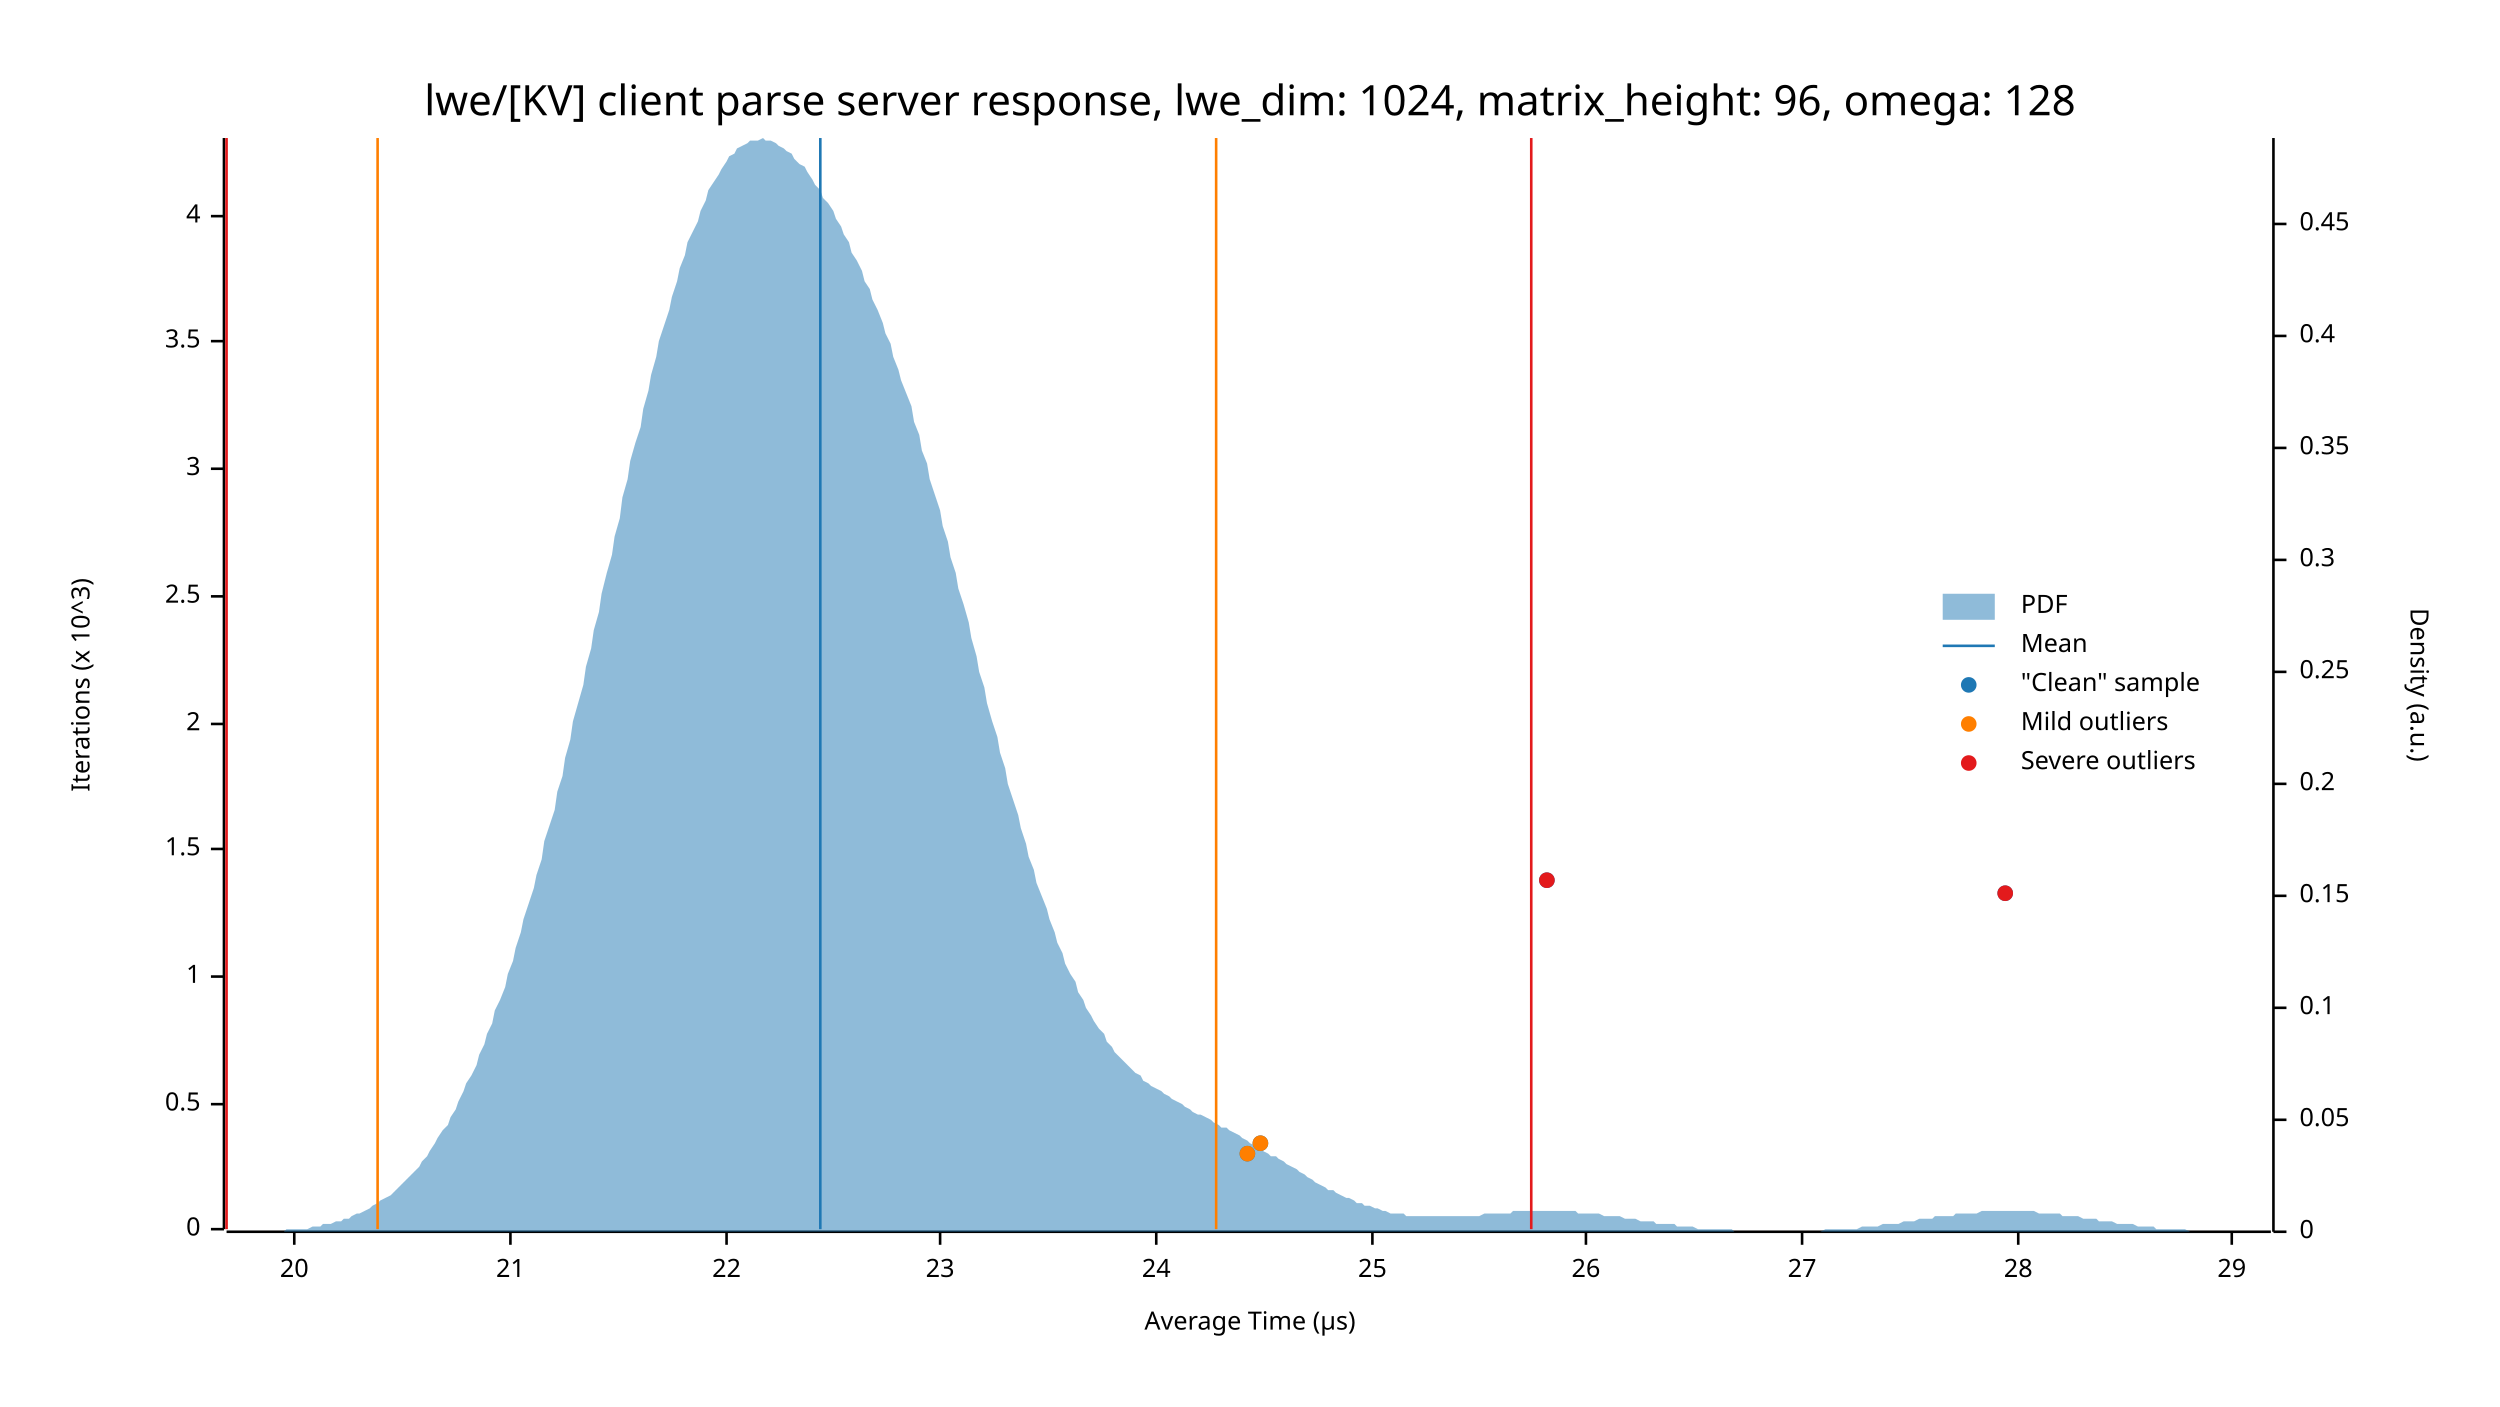
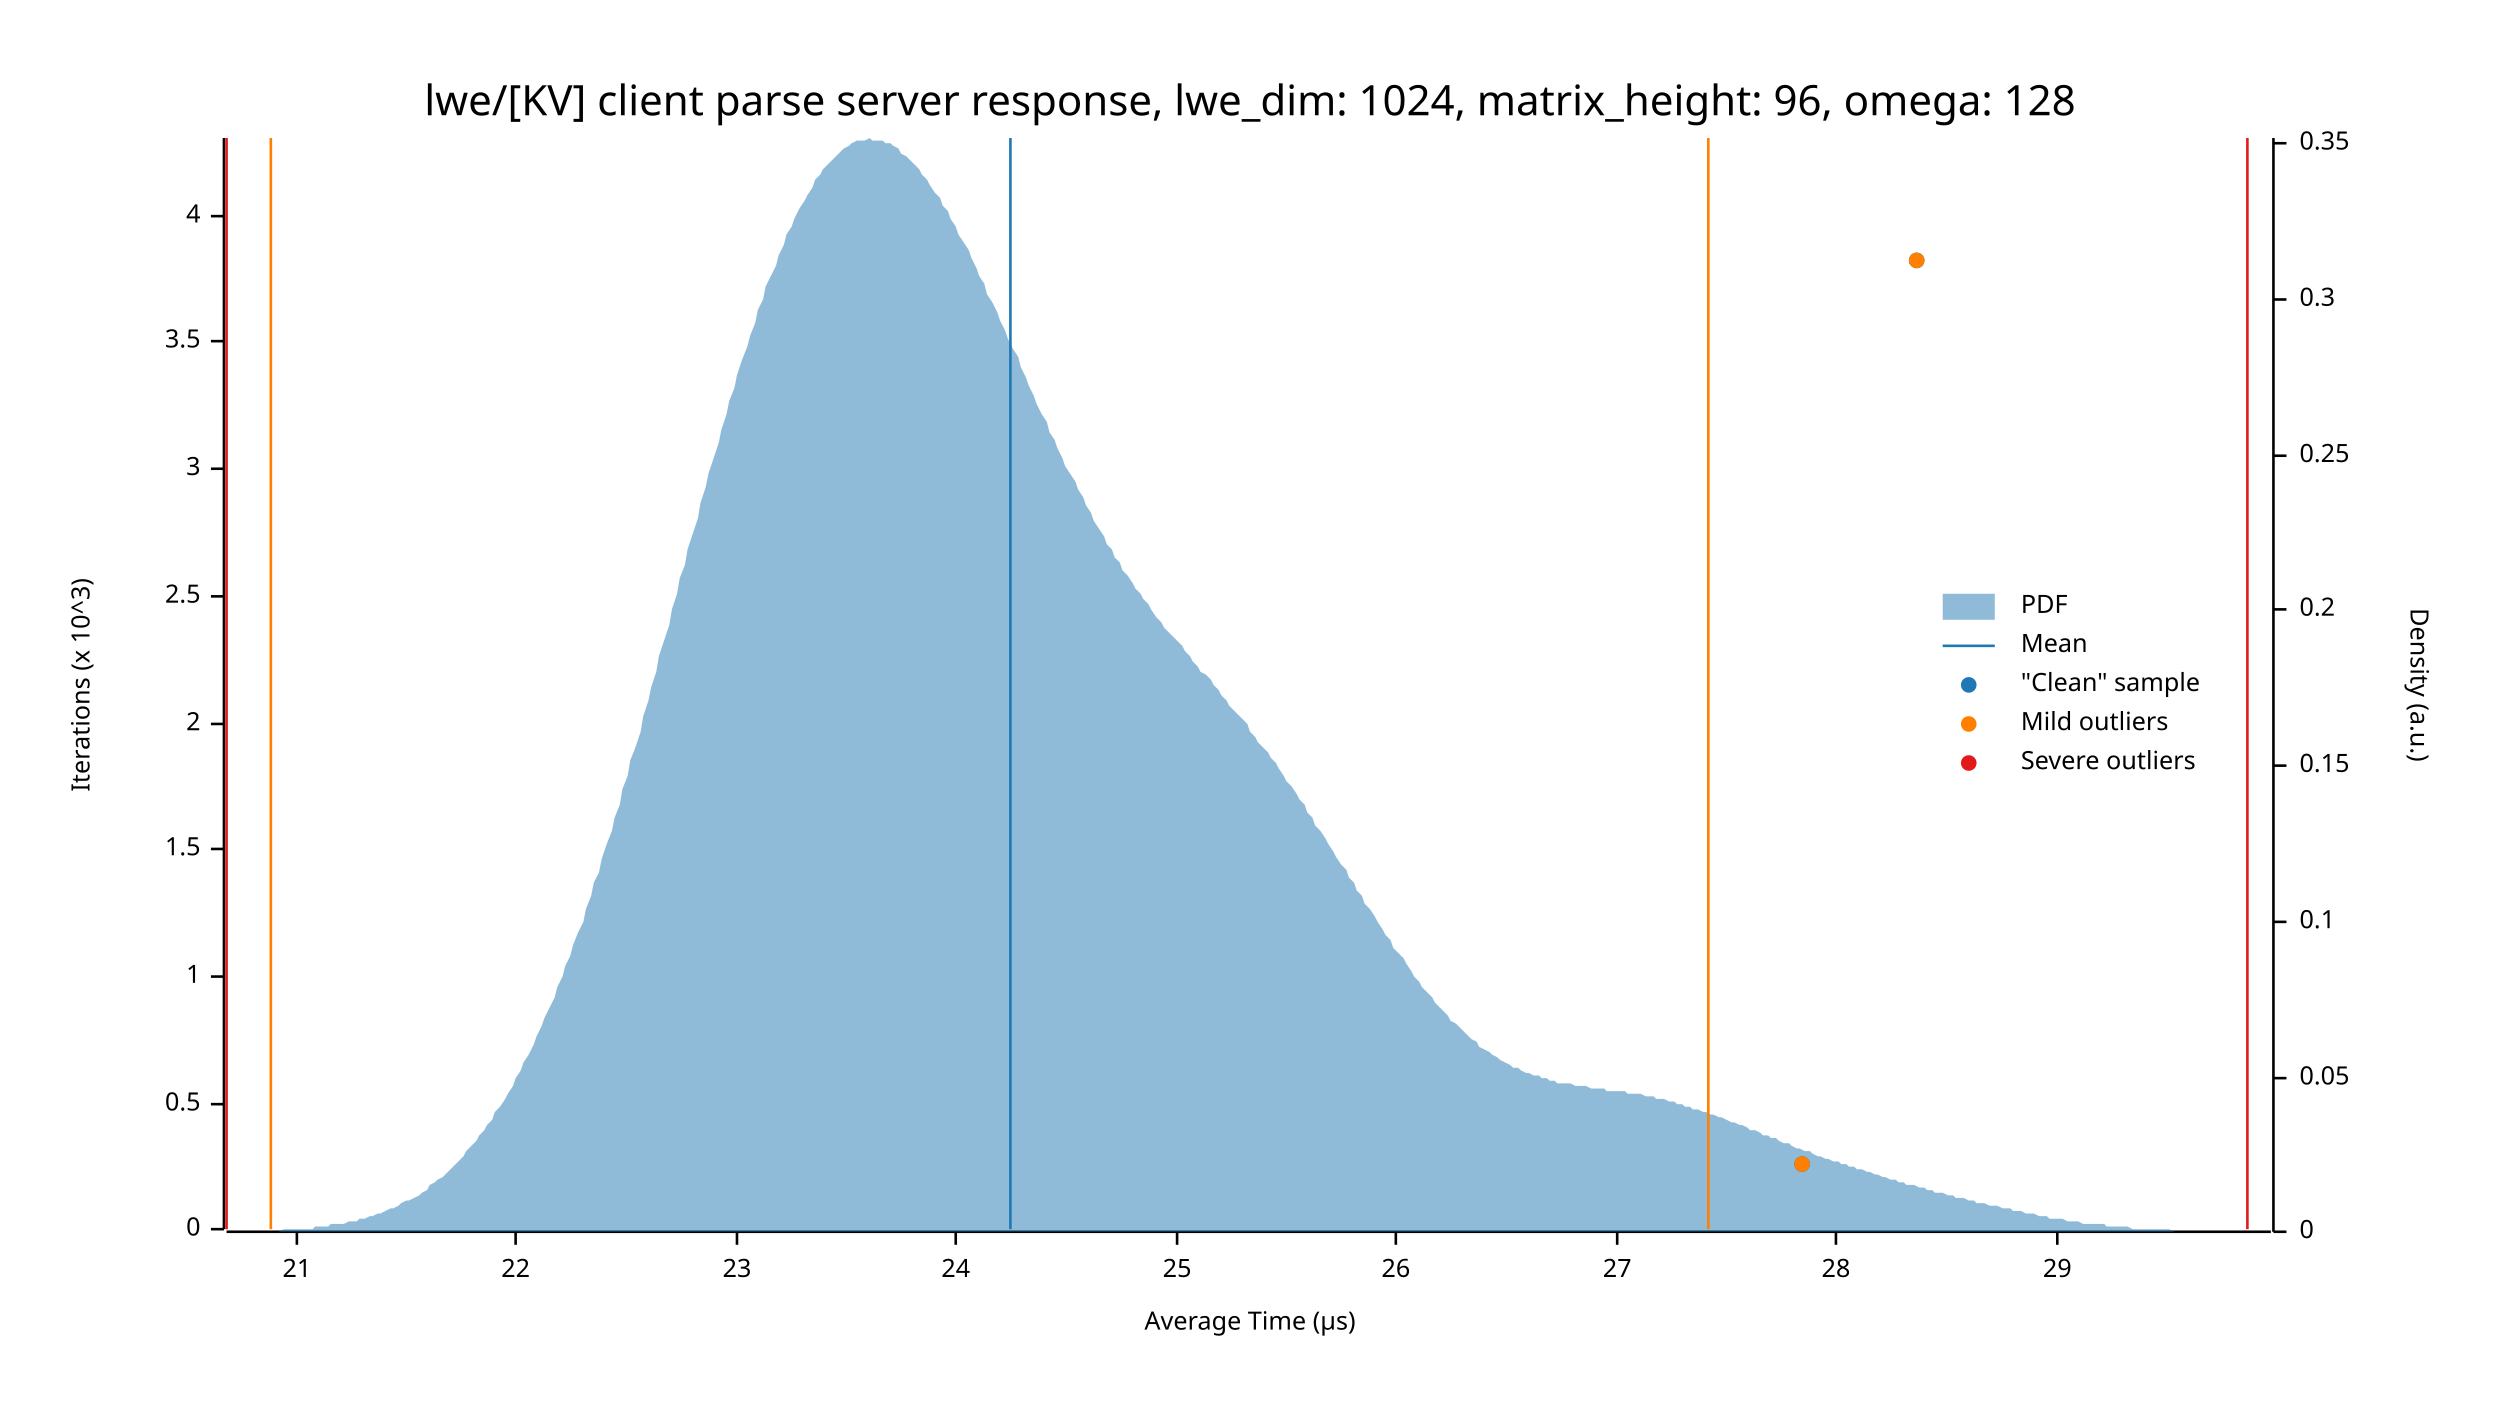
<svg xmlns="http://www.w3.org/2000/svg" width="960" height="540" viewBox="0 0 960 540">
  <text x="480" y="32" dy="0.76em" text-anchor="middle" font-family="sans-serif" font-size="16.129" opacity="1" fill="#000000">
lwe/[KV] client parse server response, lwe_dim: 1024, matrix_height: 96, omega: 128
</text>
  <text x="27" y="263" dy="0.76em" text-anchor="middle" font-family="sans-serif" font-size="9.677" opacity="1" fill="#000000" transform="rotate(270, 27, 263)">
Iterations (x 10^3)
</text>
  <text x="480" y="513" dy="-0.5ex" text-anchor="middle" font-family="sans-serif" font-size="9.677" opacity="1" fill="#000000">
Average Time (µs)
</text>
  <polyline fill="none" opacity="1" stroke="#000000" stroke-width="1" points="86,53 86,472 " />
  <text x="77" y="472" dy="0.5ex" text-anchor="end" font-family="sans-serif" font-size="9.677" opacity="1" fill="#000000">
0
</text>
  <polyline fill="none" opacity="1" stroke="#000000" stroke-width="1" points="81,472 86,472 " />
  <text x="77" y="424" dy="0.5ex" text-anchor="end" font-family="sans-serif" font-size="9.677" opacity="1" fill="#000000">
0.5
</text>
  <polyline fill="none" opacity="1" stroke="#000000" stroke-width="1" points="81,424 86,424 " />
  <text x="77" y="375" dy="0.5ex" text-anchor="end" font-family="sans-serif" font-size="9.677" opacity="1" fill="#000000">
1
</text>
  <polyline fill="none" opacity="1" stroke="#000000" stroke-width="1" points="81,375 86,375 " />
  <text x="77" y="326" dy="0.5ex" text-anchor="end" font-family="sans-serif" font-size="9.677" opacity="1" fill="#000000">
1.5
</text>
  <polyline fill="none" opacity="1" stroke="#000000" stroke-width="1" points="81,326 86,326 " />
  <text x="77" y="278" dy="0.5ex" text-anchor="end" font-family="sans-serif" font-size="9.677" opacity="1" fill="#000000">
2
</text>
  <polyline fill="none" opacity="1" stroke="#000000" stroke-width="1" points="81,278 86,278 " />
  <text x="77" y="229" dy="0.5ex" text-anchor="end" font-family="sans-serif" font-size="9.677" opacity="1" fill="#000000">
2.5
</text>
  <polyline fill="none" opacity="1" stroke="#000000" stroke-width="1" points="81,229 86,229 " />
  <text x="77" y="180" dy="0.5ex" text-anchor="end" font-family="sans-serif" font-size="9.677" opacity="1" fill="#000000">
3
</text>
  <polyline fill="none" opacity="1" stroke="#000000" stroke-width="1" points="81,180 86,180 " />
  <text x="77" y="131" dy="0.5ex" text-anchor="end" font-family="sans-serif" font-size="9.677" opacity="1" fill="#000000">
3.5
</text>
  <polyline fill="none" opacity="1" stroke="#000000" stroke-width="1" points="81,131 86,131 " />
  <text x="77" y="83" dy="0.5ex" text-anchor="end" font-family="sans-serif" font-size="9.677" opacity="1" fill="#000000">
4
</text>
  <polyline fill="none" opacity="1" stroke="#000000" stroke-width="1" points="81,83 86,83 " />
  <polyline fill="none" opacity="1" stroke="#000000" stroke-width="1" points="87,473 872,473 " />
-   <text x="113" y="483" dy="0.76em" text-anchor="middle" font-family="sans-serif" font-size="9.677" opacity="1" fill="#000000">
- 20
- </text>
-   <polyline fill="none" opacity="1" stroke="#000000" stroke-width="1" points="113,473 113,478 " />
-   <text x="196" y="483" dy="0.76em" text-anchor="middle" font-family="sans-serif" font-size="9.677" opacity="1" fill="#000000">
+   <text x="114" y="483" dy="0.76em" text-anchor="middle" font-family="sans-serif" font-size="9.677" opacity="1" fill="#000000">
21
</text>
-   <polyline fill="none" opacity="1" stroke="#000000" stroke-width="1" points="196,473 196,478 " />
-   <text x="279" y="483" dy="0.76em" text-anchor="middle" font-family="sans-serif" font-size="9.677" opacity="1" fill="#000000">
+   <polyline fill="none" opacity="1" stroke="#000000" stroke-width="1" points="114,473 114,478 " />
+   <text x="198" y="483" dy="0.76em" text-anchor="middle" font-family="sans-serif" font-size="9.677" opacity="1" fill="#000000">
22
</text>
-   <polyline fill="none" opacity="1" stroke="#000000" stroke-width="1" points="279,473 279,478 " />
-   <text x="361" y="483" dy="0.76em" text-anchor="middle" font-family="sans-serif" font-size="9.677" opacity="1" fill="#000000">
+   <polyline fill="none" opacity="1" stroke="#000000" stroke-width="1" points="198,473 198,478 " />
+   <text x="283" y="483" dy="0.76em" text-anchor="middle" font-family="sans-serif" font-size="9.677" opacity="1" fill="#000000">
23
</text>
-   <polyline fill="none" opacity="1" stroke="#000000" stroke-width="1" points="361,473 361,478 " />
-   <text x="444" y="483" dy="0.76em" text-anchor="middle" font-family="sans-serif" font-size="9.677" opacity="1" fill="#000000">
+   <polyline fill="none" opacity="1" stroke="#000000" stroke-width="1" points="283,473 283,478 " />
+   <text x="367" y="483" dy="0.76em" text-anchor="middle" font-family="sans-serif" font-size="9.677" opacity="1" fill="#000000">
24
</text>
-   <polyline fill="none" opacity="1" stroke="#000000" stroke-width="1" points="444,473 444,478 " />
-   <text x="527" y="483" dy="0.76em" text-anchor="middle" font-family="sans-serif" font-size="9.677" opacity="1" fill="#000000">
+   <polyline fill="none" opacity="1" stroke="#000000" stroke-width="1" points="367,473 367,478 " />
+   <text x="452" y="483" dy="0.76em" text-anchor="middle" font-family="sans-serif" font-size="9.677" opacity="1" fill="#000000">
25
</text>
-   <polyline fill="none" opacity="1" stroke="#000000" stroke-width="1" points="527,473 527,478 " />
-   <text x="609" y="483" dy="0.76em" text-anchor="middle" font-family="sans-serif" font-size="9.677" opacity="1" fill="#000000">
+   <polyline fill="none" opacity="1" stroke="#000000" stroke-width="1" points="452,473 452,478 " />
+   <text x="536" y="483" dy="0.76em" text-anchor="middle" font-family="sans-serif" font-size="9.677" opacity="1" fill="#000000">
26
</text>
-   <polyline fill="none" opacity="1" stroke="#000000" stroke-width="1" points="609,473 609,478 " />
-   <text x="692" y="483" dy="0.76em" text-anchor="middle" font-family="sans-serif" font-size="9.677" opacity="1" fill="#000000">
+   <polyline fill="none" opacity="1" stroke="#000000" stroke-width="1" points="536,473 536,478 " />
+   <text x="621" y="483" dy="0.76em" text-anchor="middle" font-family="sans-serif" font-size="9.677" opacity="1" fill="#000000">
27
</text>
-   <polyline fill="none" opacity="1" stroke="#000000" stroke-width="1" points="692,473 692,478 " />
-   <text x="775" y="483" dy="0.76em" text-anchor="middle" font-family="sans-serif" font-size="9.677" opacity="1" fill="#000000">
+   <polyline fill="none" opacity="1" stroke="#000000" stroke-width="1" points="621,473 621,478 " />
+   <text x="705" y="483" dy="0.76em" text-anchor="middle" font-family="sans-serif" font-size="9.677" opacity="1" fill="#000000">
28
</text>
-   <polyline fill="none" opacity="1" stroke="#000000" stroke-width="1" points="775,473 775,478 " />
-   <text x="857" y="483" dy="0.76em" text-anchor="middle" font-family="sans-serif" font-size="9.677" opacity="1" fill="#000000">
+   <polyline fill="none" opacity="1" stroke="#000000" stroke-width="1" points="705,473 705,478 " />
+   <text x="790" y="483" dy="0.76em" text-anchor="middle" font-family="sans-serif" font-size="9.677" opacity="1" fill="#000000">
29
</text>
-   <polyline fill="none" opacity="1" stroke="#000000" stroke-width="1" points="857,473 857,478 " />
+   <polyline fill="none" opacity="1" stroke="#000000" stroke-width="1" points="790,473 790,478 " />
  <text x="933" y="263" dy="0.76em" text-anchor="middle" font-family="sans-serif" font-size="9.677" opacity="1" fill="#000000" transform="rotate(90, 933, 263)">
Density (a.u.)
</text>
  <polyline fill="none" opacity="1" stroke="#000000" stroke-width="1" points="873,53 873,473 " />
  <text x="883" y="473" dy="0.5ex" text-anchor="start" font-family="sans-serif" font-size="9.677" opacity="1" fill="#000000">
0
</text>
  <polyline fill="none" opacity="1" stroke="#000000" stroke-width="1" points="873,473 878,473 " />
-   <text x="883" y="430" dy="0.5ex" text-anchor="start" font-family="sans-serif" font-size="9.677" opacity="1" fill="#000000">
+   <text x="883" y="414" dy="0.5ex" text-anchor="start" font-family="sans-serif" font-size="9.677" opacity="1" fill="#000000">
0.05
</text>
-   <polyline fill="none" opacity="1" stroke="#000000" stroke-width="1" points="873,430 878,430 " />
-   <text x="883" y="387" dy="0.5ex" text-anchor="start" font-family="sans-serif" font-size="9.677" opacity="1" fill="#000000">
+   <polyline fill="none" opacity="1" stroke="#000000" stroke-width="1" points="873,414 878,414 " />
+   <text x="883" y="354" dy="0.5ex" text-anchor="start" font-family="sans-serif" font-size="9.677" opacity="1" fill="#000000">
0.1
</text>
-   <polyline fill="none" opacity="1" stroke="#000000" stroke-width="1" points="873,387 878,387 " />
-   <text x="883" y="344" dy="0.5ex" text-anchor="start" font-family="sans-serif" font-size="9.677" opacity="1" fill="#000000">
+   <polyline fill="none" opacity="1" stroke="#000000" stroke-width="1" points="873,354 878,354 " />
+   <text x="883" y="294" dy="0.5ex" text-anchor="start" font-family="sans-serif" font-size="9.677" opacity="1" fill="#000000">
0.15
</text>
-   <polyline fill="none" opacity="1" stroke="#000000" stroke-width="1" points="873,344 878,344 " />
-   <text x="883" y="301" dy="0.5ex" text-anchor="start" font-family="sans-serif" font-size="9.677" opacity="1" fill="#000000">
+   <polyline fill="none" opacity="1" stroke="#000000" stroke-width="1" points="873,294 878,294 " />
+   <text x="883" y="234" dy="0.5ex" text-anchor="start" font-family="sans-serif" font-size="9.677" opacity="1" fill="#000000">
0.2
</text>
-   <polyline fill="none" opacity="1" stroke="#000000" stroke-width="1" points="873,301 878,301 " />
-   <text x="883" y="258" dy="0.5ex" text-anchor="start" font-family="sans-serif" font-size="9.677" opacity="1" fill="#000000">
+   <polyline fill="none" opacity="1" stroke="#000000" stroke-width="1" points="873,234 878,234 " />
+   <text x="883" y="175" dy="0.5ex" text-anchor="start" font-family="sans-serif" font-size="9.677" opacity="1" fill="#000000">
0.25
</text>
-   <polyline fill="none" opacity="1" stroke="#000000" stroke-width="1" points="873,258 878,258 " />
-   <text x="883" y="215" dy="0.5ex" text-anchor="start" font-family="sans-serif" font-size="9.677" opacity="1" fill="#000000">
+   <polyline fill="none" opacity="1" stroke="#000000" stroke-width="1" points="873,175 878,175 " />
+   <text x="883" y="115" dy="0.5ex" text-anchor="start" font-family="sans-serif" font-size="9.677" opacity="1" fill="#000000">
0.3
</text>
-   <polyline fill="none" opacity="1" stroke="#000000" stroke-width="1" points="873,215 878,215 " />
-   <text x="883" y="172" dy="0.5ex" text-anchor="start" font-family="sans-serif" font-size="9.677" opacity="1" fill="#000000">
+   <polyline fill="none" opacity="1" stroke="#000000" stroke-width="1" points="873,115 878,115 " />
+   <text x="883" y="55" dy="0.5ex" text-anchor="start" font-family="sans-serif" font-size="9.677" opacity="1" fill="#000000">
0.35
</text>
-   <polyline fill="none" opacity="1" stroke="#000000" stroke-width="1" points="873,172 878,172 " />
-   <text x="883" y="129" dy="0.5ex" text-anchor="start" font-family="sans-serif" font-size="9.677" opacity="1" fill="#000000">
- 0.4
- </text>
-   <polyline fill="none" opacity="1" stroke="#000000" stroke-width="1" points="873,129 878,129 " />
-   <text x="883" y="86" dy="0.5ex" text-anchor="start" font-family="sans-serif" font-size="9.677" opacity="1" fill="#000000">
- 0.45
- </text>
-   <polyline fill="none" opacity="1" stroke="#000000" stroke-width="1" points="873,86 878,86 " />
-   <polygon opacity="0.5" fill="#1F78B4" points="87,473 88,473 90,473 91,473 93,473 94,473 96,473 98,473 99,473 101,473 102,473 104,473 105,473 107,473 109,473 110,472 112,472 113,472 115,472 116,472 118,472 120,471 121,471 123,471 124,470 126,470 127,470 129,469 131,469 132,468 134,468 135,467 137,466 138,466 140,465 142,464 143,463 145,462 146,461 148,460 150,459 151,458 153,456 154,455 156,453 157,452 159,450 161,448 162,446 164,444 165,442 167,439 168,437 170,434 172,432 173,429 175,426 176,423 178,419 179,416 181,413 183,409 184,405 186,401 187,397 189,393 190,388 192,384 194,379 195,374 197,369 198,364 200,358 201,353 203,347 205,341 206,336 208,330 209,323 211,317 213,311 214,304 216,298 217,291 219,284 220,277 222,270 224,263 225,256 227,249 228,242 230,235 231,228 233,220 235,213 236,206 238,199 239,191 241,184 242,177 244,170 246,164 247,157 249,150 250,144 252,137 253,131 255,125 257,119 258,114 260,108 261,103 263,98 264,93 266,89 268,85 269,81 271,77 272,73 274,70 276,67 277,65 279,62 280,60 282,59 283,57 285,56 287,55 288,54 290,54 291,54 293,53 294,54 296,54 298,55 299,56 301,57 302,58 304,59 305,61 307,63 309,64 310,66 312,69 313,71 315,73 316,76 318,78 320,81 321,84 323,87 324,90 326,93 327,97 329,100 331,104 332,108 334,111 335,115 337,119 339,124 340,128 342,132 343,137 345,142 346,146 348,151 350,156 351,162 353,167 354,173 356,178 357,184 359,190 361,196 362,202 364,208 365,214 367,220 368,226 370,232 372,239 373,245 375,252 376,258 378,264 379,270 381,277 383,283 384,289 386,295 387,301 389,307 391,313 392,318 394,324 395,329 397,334 398,339 400,344 402,349 403,353 405,358 406,362 408,366 409,370 411,374 413,377 414,381 416,384 417,387 419,390 420,392 422,395 424,397 425,400 427,402 428,404 430,406 431,407 433,409 435,411 436,412 438,413 439,415 441,416 442,417 444,418 446,419 447,420 449,421 450,422 452,423 454,424 455,425 457,426 458,427 460,428 461,428 463,429 465,430 466,431 468,432 469,433 471,433 472,434 474,435 476,436 477,437 479,438 480,439 482,440 483,441 485,442 487,443 488,444 490,444 491,445 493,446 494,447 496,448 498,449 499,450 501,451 502,452 504,453 505,454 507,455 509,456 510,457 512,457 513,458 515,459 517,460 518,460 520,461 521,462 523,462 524,463 526,463 528,464 529,464 531,465 532,465 534,466 535,466 537,466 539,466 540,467 542,467 543,467 545,467 546,467 548,467 550,467 551,467 553,467 554,467 556,467 557,467 559,467 561,467 562,467 564,467 565,467 567,467 568,467 570,466 572,466 573,466 575,466 576,466 578,466 580,466 581,465 583,465 584,465 586,465 587,465 589,465 591,465 592,465 594,465 595,465 597,465 598,465 600,465 602,465 603,465 605,465 606,466 608,466 609,466 611,466 613,466 614,466 616,467 617,467 619,467 620,467 622,467 624,468 625,468 627,468 628,468 630,469 632,469 633,469 635,469 636,470 638,470 639,470 641,470 643,470 644,471 646,471 647,471 649,471 650,471 652,472 654,472 655,472 657,472 658,472 660,472 661,472 663,472 665,472 666,473 668,473 669,473 671,473 672,473 674,473 676,473 677,473 679,473 680,473 682,473 683,473 685,473 687,473 688,473 690,473 691,473 693,473 695,473 696,473 698,473 699,473 701,472 702,472 704,472 706,472 707,472 709,472 710,472 712,472 713,472 715,471 717,471 718,471 720,471 721,471 723,470 724,470 726,470 728,470 729,470 731,469 732,469 734,469 735,469 737,468 739,468 740,468 742,468 743,467 745,467 746,467 748,467 750,467 751,466 753,466 754,466 756,466 758,466 759,466 761,465 762,465 764,465 765,465 767,465 769,465 770,465 772,465 773,465 775,465 776,465 778,465 780,465 781,465 783,466 784,466 786,466 787,466 789,466 791,466 792,467 794,467 795,467 797,467 798,467 800,468 802,468 803,468 805,468 806,469 808,469 809,469 811,469 813,470 814,470 816,470 817,470 819,470 821,471 822,471 824,471 825,471 827,471 828,472 830,472 832,472 833,472 835,472 836,472 838,472 839,472 841,473 843,473 844,473 846,473 847,473 849,473 850,473 852,473 854,473 855,473 857,473 858,473 860,473 861,473 863,473 865,473 866,473 868,473 869,473 871,473 873,473 873,473 87,473 " />
-   <polyline fill="none" opacity="1" stroke="#1F78B4" stroke-width="1" points="315,472 315,53 " />
-   <polyline fill="none" opacity="1" stroke="#FF7F00" stroke-width="1" points="145,472 145,53 " />
-   <polyline fill="none" opacity="1" stroke="#FF7F00" stroke-width="1" points="467,472 467,53 " />
+   <polyline fill="none" opacity="1" stroke="#000000" stroke-width="1" points="873,55 878,55 " />
+   <polygon opacity="0.5" fill="#1F78B4" points="87,473 88,473 90,473 91,473 93,473 94,473 96,473 98,473 99,473 101,473 102,473 104,473 105,473 107,473 109,472 110,472 112,472 113,472 115,472 116,472 118,472 120,472 121,471 123,471 124,471 126,471 127,470 129,470 131,470 132,470 134,469 135,469 137,469 138,468 140,468 142,467 143,467 145,466 146,466 148,465 150,464 151,464 153,463 154,462 156,461 157,461 159,460 161,459 162,458 164,457 165,455 167,454 168,453 170,452 172,450 173,449 175,447 176,446 178,444 179,442 181,440 183,438 184,436 186,434 187,432 189,430 190,427 192,425 194,422 195,420 197,417 198,414 200,411 201,408 203,405 205,401 206,398 208,394 209,391 211,387 213,383 214,379 216,375 217,371 219,367 220,363 222,358 224,354 225,349 227,344 228,339 230,335 231,330 233,324 235,319 236,314 238,309 239,303 241,298 242,292 244,287 246,281 247,275 249,269 250,264 252,258 253,252 255,246 257,240 258,234 260,228 261,222 263,217 264,211 266,205 268,199 269,193 271,187 272,182 274,176 276,170 277,165 279,159 280,154 282,149 283,144 285,138 287,133 288,129 290,124 291,119 293,115 294,110 296,106 298,102 299,98 301,94 302,90 304,87 305,84 307,80 309,77 310,75 312,72 313,69 315,67 316,65 318,63 320,61 321,60 323,58 324,57 326,56 327,55 329,54 331,54 332,54 334,53 335,54 337,54 339,54 340,55 342,55 343,56 345,57 346,59 348,60 350,62 351,63 353,65 354,67 356,69 357,71 359,74 361,76 362,79 364,81 365,84 367,87 368,90 370,93 372,96 373,99 375,103 376,106 378,109 379,113 381,116 383,120 384,123 386,127 387,130 389,134 391,137 392,141 394,145 395,148 397,152 398,155 400,159 402,162 403,166 405,169 406,172 408,176 409,179 411,182 413,185 414,188 416,191 417,194 419,197 420,200 422,203 424,206 425,209 427,211 428,214 430,216 431,219 433,221 435,224 436,226 438,228 439,230 441,232 442,234 444,237 446,239 447,241 449,243 450,244 452,246 454,248 455,250 457,252 458,254 460,256 461,258 463,259 465,261 466,263 468,265 469,267 471,269 472,271 474,273 476,275 477,276 479,278 480,281 482,283 483,285 485,287 487,289 488,291 490,293 491,295 493,298 494,300 496,302 498,305 499,307 501,309 502,312 504,314 505,317 507,319 509,322 510,324 512,327 513,329 515,332 517,334 518,337 520,339 521,342 523,344 524,347 526,349 528,352 529,354 531,357 532,359 534,361 535,364 537,366 539,368 540,370 542,373 543,375 545,377 546,379 548,381 550,383 551,385 553,387 554,388 556,390 557,392 559,393 561,395 562,396 564,398 565,399 567,400 568,402 570,403 572,404 573,405 575,406 576,407 578,408 580,409 581,410 583,410 584,411 586,412 587,412 589,413 591,413 592,414 594,414 595,415 597,415 598,416 600,416 602,416 603,416 605,417 606,417 608,417 609,417 611,418 613,418 614,418 616,418 617,419 619,419 620,419 622,419 624,419 625,420 627,420 628,420 630,420 632,421 633,421 635,421 636,422 638,422 639,422 641,423 643,423 644,424 646,424 647,425 649,425 650,426 652,426 654,427 655,427 657,428 658,428 660,429 661,429 663,430 665,431 666,431 668,432 669,432 671,433 672,434 674,434 676,435 677,436 679,436 680,437 682,437 683,438 685,439 687,439 688,440 690,441 691,441 693,442 695,442 696,443 698,444 699,444 701,445 702,445 704,446 706,446 707,447 709,447 710,448 712,448 713,449 715,449 717,450 718,450 720,451 721,451 723,452 724,452 726,453 728,453 729,454 731,454 732,455 734,455 735,455 737,456 739,456 740,457 742,457 743,458 745,458 746,458 748,459 750,459 751,460 753,460 754,460 756,461 758,461 759,462 761,462 762,462 764,463 765,463 767,463 769,464 770,464 772,464 773,465 775,465 776,465 778,466 780,466 781,466 783,467 784,467 786,467 787,468 789,468 791,468 792,468 794,469 795,469 797,469 798,469 800,470 802,470 803,470 805,470 806,470 808,470 809,471 811,471 813,471 814,471 816,471 817,471 819,472 821,472 822,472 824,472 825,472 827,472 828,472 830,472 832,472 833,472 835,473 836,473 838,473 839,473 841,473 843,473 844,473 846,473 847,473 849,473 850,473 852,473 854,473 855,473 857,473 858,473 860,473 861,473 863,473 865,473 866,473 868,473 869,473 871,473 873,473 873,473 87,473 " />
+   <polyline fill="none" opacity="1" stroke="#1F78B4" stroke-width="1" points="388,472 388,53 " />
+   <polyline fill="none" opacity="1" stroke="#FF7F00" stroke-width="1" points="104,472 104,53 " />
+   <polyline fill="none" opacity="1" stroke="#FF7F00" stroke-width="1" points="656,472 656,53 " />
  <polyline fill="none" opacity="1" stroke="#E31A1C" stroke-width="1" points="87,472 87,53 " />
-   <polyline fill="none" opacity="1" stroke="#E31A1C" stroke-width="1" points="588,472 588,53 " />
-   <circle cx="479" cy="443" r="3" opacity="1" fill="#1F78B4" stroke="none" stroke-width="1" />
-   <circle cx="484" cy="439" r="3" opacity="1" fill="#1F78B4" stroke="none" stroke-width="1" />
-   <circle cx="770" cy="343" r="3" opacity="1" fill="#1F78B4" stroke="none" stroke-width="1" />
-   <circle cx="594" cy="338" r="3" opacity="1" fill="#1F78B4" stroke="none" stroke-width="1" />
-   <circle cx="479" cy="443" r="3" opacity="1" fill="#FF7F00" stroke="none" stroke-width="1" />
-   <circle cx="484" cy="439" r="3" opacity="1" fill="#FF7F00" stroke="none" stroke-width="1" />
-   <circle cx="770" cy="343" r="3" opacity="1" fill="#E31A1C" stroke="none" stroke-width="1" />
-   <circle cx="594" cy="338" r="3" opacity="1" fill="#E31A1C" stroke="none" stroke-width="1" />
+   <polyline fill="none" opacity="1" stroke="#E31A1C" stroke-width="1" points="863,472 863,53 " />
+   <circle cx="692" cy="447" r="3" opacity="1" fill="#1F78B4" stroke="none" stroke-width="1" />
+   <circle cx="736" cy="100" r="3" opacity="1" fill="#1F78B4" stroke="none" stroke-width="1" />
+   <circle cx="692" cy="447" r="3" opacity="1" fill="#FF7F00" stroke="none" stroke-width="1" />
+   <circle cx="736" cy="100" r="3" opacity="1" fill="#FF7F00" stroke="none" stroke-width="1" />
  <text x="776" y="228" dy="0.76em" text-anchor="start" font-family="sans-serif" font-size="9.677" opacity="1" fill="#000000">
PDF
</text>
  <text x="776" y="243" dy="0.76em" text-anchor="start" font-family="sans-serif" font-size="9.677" opacity="1" fill="#000000">
Mean
</text>
  <text x="776" y="258" dy="0.76em" text-anchor="start" font-family="sans-serif" font-size="9.677" opacity="1" fill="#000000">
"Clean" sample
</text>
  <text x="776" y="273" dy="0.76em" text-anchor="start" font-family="sans-serif" font-size="9.677" opacity="1" fill="#000000">
Mild outliers
</text>
  <text x="776" y="288" dy="0.76em" text-anchor="start" font-family="sans-serif" font-size="9.677" opacity="1" fill="#000000">
Severe outliers
</text>
  <rect x="746" y="228" width="20" height="10" opacity="0.5" fill="#1F78B4" stroke="none" />
  <polyline fill="none" opacity="1" stroke="#1F78B4" stroke-width="1" points="746,248 766,248 " />
  <circle cx="756" cy="263" r="3" opacity="1" fill="#1F78B4" stroke="none" stroke-width="1" />
  <circle cx="756" cy="278" r="3" opacity="1" fill="#FF7F00" stroke="none" stroke-width="1" />
  <circle cx="756" cy="293" r="3" opacity="1" fill="#E31A1C" stroke="none" stroke-width="1" />
</svg>
